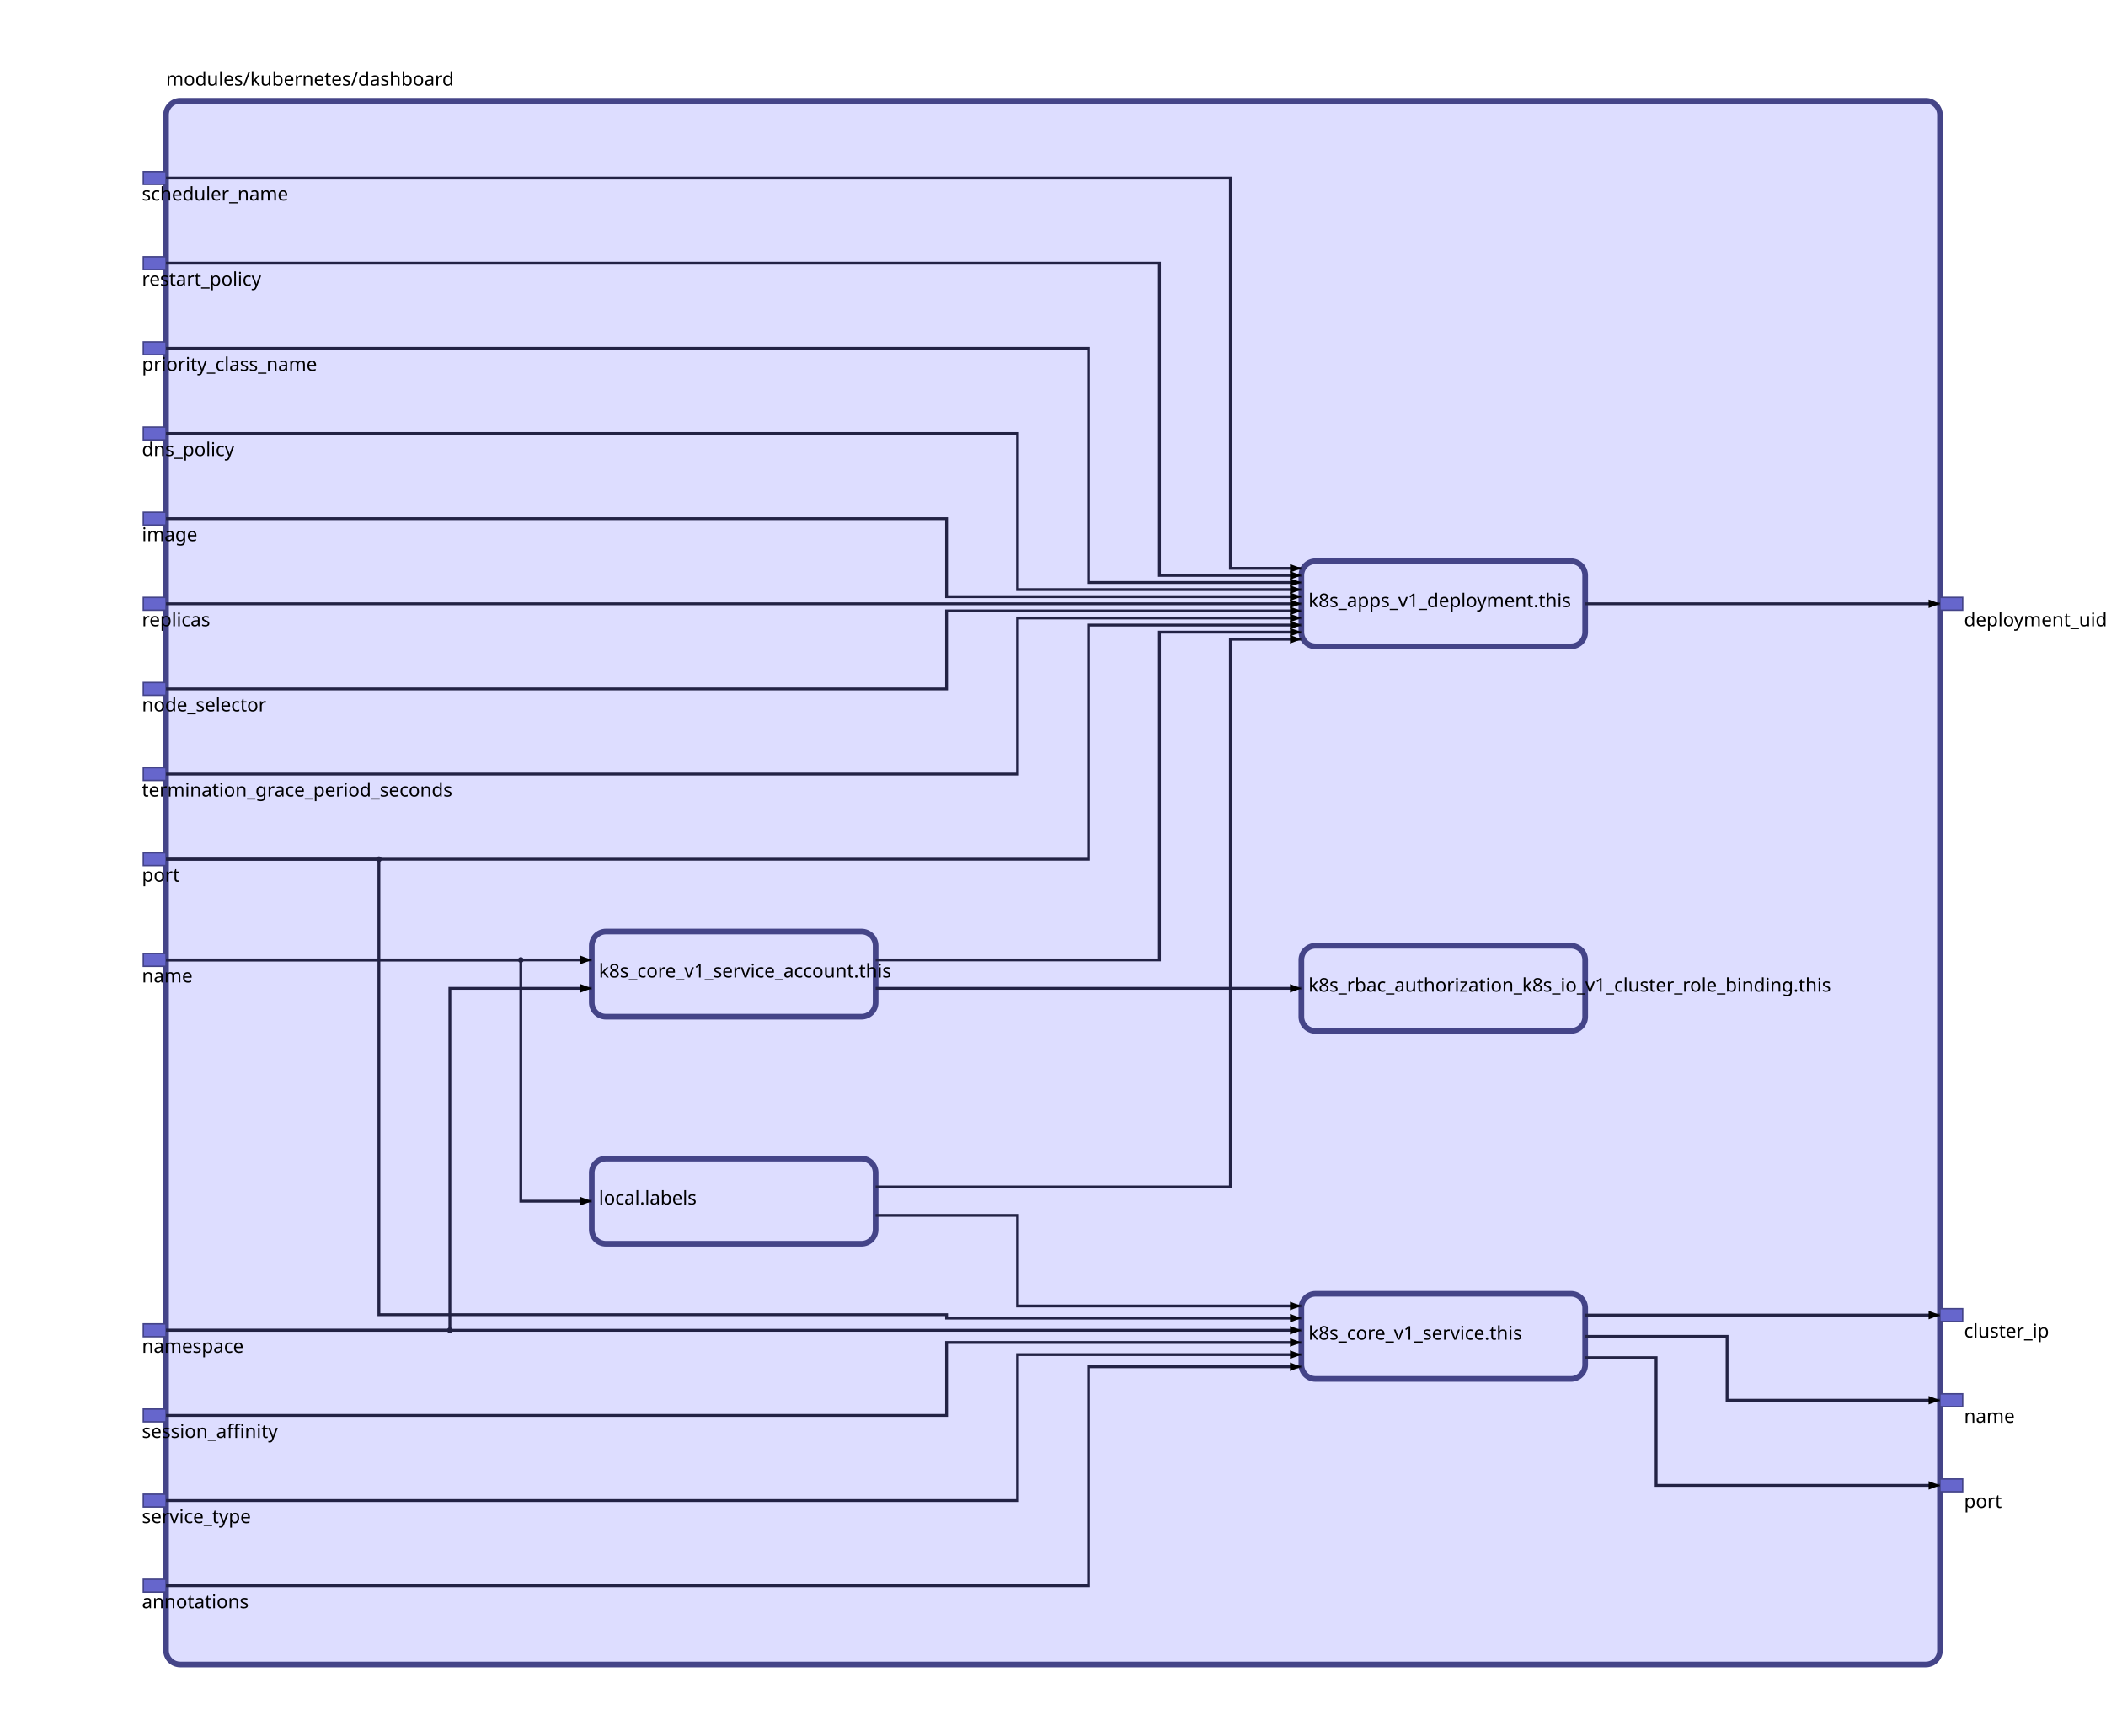
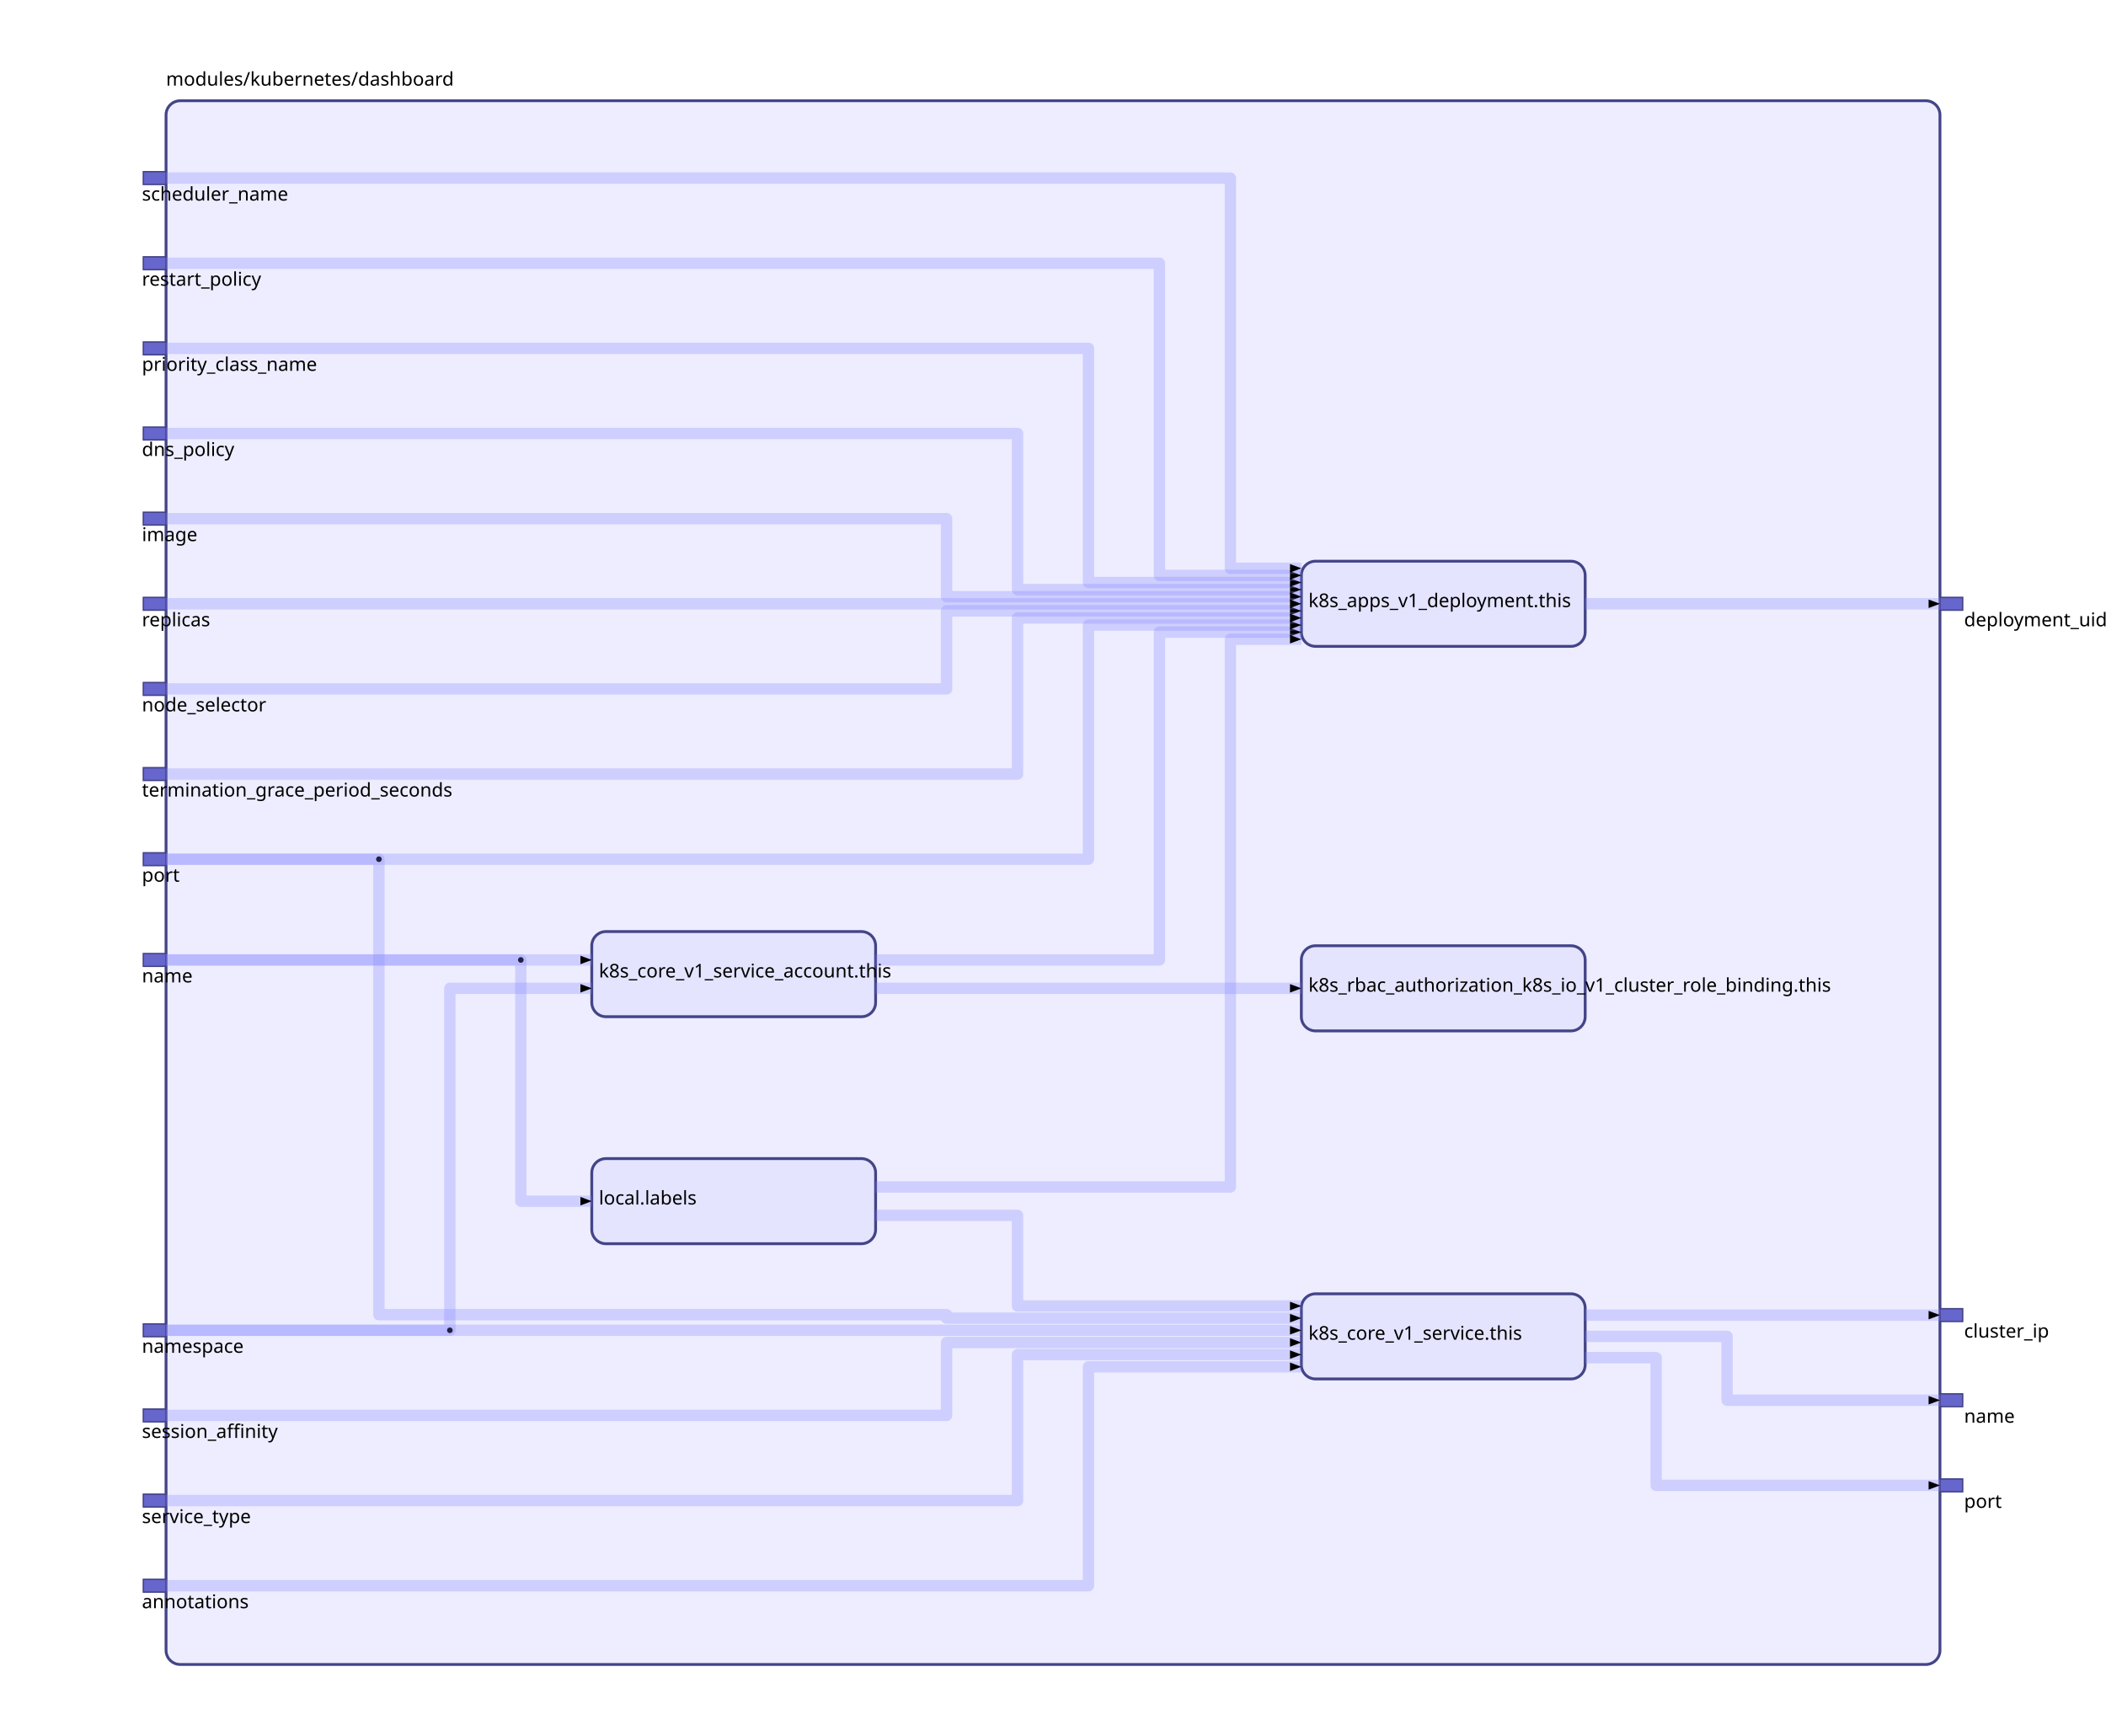
<svg xmlns="http://www.w3.org/2000/svg" id="sprotty_1" class="sprotty-graph sprotty" tabindex="1002" viewBox="0 0 1484 1223">
-   <style>.elknode {
+   <style>
+ .elknode {
    stroke: #448;
-     stroke-width: 4;
+     stroke-width: 2;
    fill: #ddf;
+     fill-opacity: 0.5;
}

.elkport {
    stroke: #448;
    stroke-width: 1;
    fill: #66c;
}

.elkedge {
    fill: none;
-     stroke: #224;
-     stroke-width: 2;
-     pointer-events: stroke;
- }
- 
- .elkedge:hover {
    stroke: #88f;
    stroke-width: 8;
+     stroke-opacity: 0.3;
+     pointer-events: stroke;
+     stroke-linejoin: round;
+ }
+ 
+ .elkedge:hover {
+     stroke: #448;
+     stroke-width: 8;
+     stroke-opacity: 1;
    stroke-dasharray: 16px;
    stroke-dashoffset: 32px;
    animation: stroke 0.5s linear infinite;
}

@keyframes stroke {
    to {
        stroke-dashoffset: 0;
    }
}

.elkedge.arrow {
    fill: #336;
}

.elklabel {
    stroke-width: 0;
    stroke: #000;
    fill: #000;
    font-family: sans-serif;
    font-size: 10pt;
    dominant-baseline: hanging;
}

.elklabel:hover {
    font-size: 24pt;
}

.elkjunction {
    stroke: none;
    fill: #224;
}

.selected &gt; rect {
    stroke-width: 3;
}

.mouseover {
    stroke: #88f;
}
/*
 * Copyright (C) 2017 TypeFox and others.
 *
 * Licensed under the Apache License, Version 2.0 (the "License"); you may not use this file except in compliance with the License.
 * You may obtain a copy of the License at http://www.apache.org/licenses/LICENSE-2.0
 */

.sprotty {
    padding: 0px;
    font-family: "Helvetica Neue", Helvetica, Arial, sans-serif;
}

.sprotty-hidden {
    display: block;
    position: absolute;
    width: 0px;
    height: 0px;
}

.sprotty-popup {
    font-family: "Helvetica Neue", Helvetica, Arial, sans-serif;
    position: absolute;
    background: white;
    border-radius: 5px;
    border: 1px solid;
    max-width: 400px;
    min-width: 100px;
}

.sprotty-popup &gt; div {
    margin: 10px;
}

.sprotty-popup-closed {
    display: none;
}
</style>
  <g transform="scale(1) translate(0,0)">
    <g id="sprotty_3" transform="translate(117, 71)" opacity="1">
      <rect class="elknode" x="0" y="0" rx="10" width="1250" height="1102" />
      <g id="sprotty_5" transform="translate(800, 324.5)" opacity="1">
        <rect class="elknode" x="0" y="0" rx="10" width="200" height="60" />
        <text id="sprotty_6" class="elklabel" transform="translate(5, 22) translate(0, 0)" opacity="1">k8s_apps_v1_deployment.this</text>
      </g>
      <g id="sprotty_7" transform="translate(800, 840.7857)" opacity="1">
        <rect class="elknode" x="0" y="0" rx="10" width="200" height="60" />
        <text id="sprotty_8" class="elklabel" transform="translate(5, 22) translate(0, 0)" opacity="1">k8s_core_v1_service.this</text>
      </g>
      <g id="sprotty_9" transform="translate(300, 585.5)" opacity="1">
        <rect class="elknode" x="0" y="0" rx="10" width="200" height="60" />
        <text id="sprotty_10" class="elklabel" transform="translate(5, 22) translate(0, 0)" opacity="1">k8s_core_v1_service_account.this</text>
      </g>
      <g id="sprotty_11" transform="translate(800, 595.5)" opacity="1">
        <rect class="elknode" x="0" y="0" rx="10" width="200" height="60" />
        <text id="sprotty_12" class="elklabel" transform="translate(5, 22) translate(0, 0)" opacity="1">k8s_rbac_authorization_k8s_io_v1_cluster_role_binding.this</text>
      </g>
      <g id="sprotty_14" transform="translate(300, 745.5)" opacity="1">
        <rect class="elknode" x="0" y="0" rx="10" width="200" height="60" />
        <text id="sprotty_15" class="elklabel" transform="translate(5, 22) translate(0, 0)" opacity="1">local.labels</text>
      </g>
      <g id="sprotty_17" transform="translate(-16, 230)" opacity="1">
        <rect class="elkport" x="0" y="0" width="16" height="9" />
        <text id="sprotty_18" class="elklabel" transform="translate(-1, 10) translate(0, 0)" opacity="1">dns_policy</text>
      </g>
      <g id="sprotty_20" transform="translate(-16, 290)" opacity="1">
        <rect class="elkport" x="0" y="0" width="16" height="9" />
        <text id="sprotty_21" class="elklabel" transform="translate(-1, 10) translate(0, 0)" opacity="1">image</text>
      </g>
      <g id="sprotty_23" transform="translate(-16, 410)" opacity="1">
        <rect class="elkport" x="0" y="0" width="16" height="9" />
        <text id="sprotty_24" class="elklabel" transform="translate(-1, 10) translate(0, 0)" opacity="1">node_selector</text>
      </g>
      <g id="sprotty_26" transform="translate(-16, 530)" opacity="1">
        <rect class="elkport" x="0" y="0" width="16" height="9" />
        <text id="sprotty_27" class="elklabel" transform="translate(-1, 10) translate(0, 0)" opacity="1">port</text>
      </g>
      <g id="sprotty_29" transform="translate(-16, 170)" opacity="1">
        <rect class="elkport" x="0" y="0" width="16" height="9" />
        <text id="sprotty_30" class="elklabel" transform="translate(-1, 10) translate(0, 0)" opacity="1">priority_class_name</text>
      </g>
      <g id="sprotty_32" transform="translate(-16, 350)" opacity="1">
        <rect class="elkport" x="0" y="0" width="16" height="9" />
        <text id="sprotty_33" class="elklabel" transform="translate(-1, 10) translate(0, 0)" opacity="1">replicas</text>
      </g>
      <g id="sprotty_35" transform="translate(-16, 110)" opacity="1">
        <rect class="elkport" x="0" y="0" width="16" height="9" />
        <text id="sprotty_36" class="elklabel" transform="translate(-1, 10) translate(0, 0)" opacity="1">restart_policy</text>
      </g>
      <g id="sprotty_38" transform="translate(-16, 50)" opacity="1">
        <rect class="elkport" x="0" y="0" width="16" height="9" />
        <text id="sprotty_39" class="elklabel" transform="translate(-1, 10) translate(0, 0)" opacity="1">scheduler_name</text>
      </g>
      <g id="sprotty_41" transform="translate(-16, 470)" opacity="1">
        <rect class="elkport" x="0" y="0" width="16" height="9" />
        <text id="sprotty_42" class="elklabel" transform="translate(-1, 10) translate(0, 0)" opacity="1">termination_grace_period_seconds</text>
      </g>
      <g id="sprotty_45" transform="translate(-16, 1042)" opacity="1">
        <rect class="elkport" x="0" y="0" width="16" height="9" />
        <text id="sprotty_46" class="elklabel" transform="translate(-1, 10) translate(0, 0)" opacity="1">annotations</text>
      </g>
      <g id="sprotty_48" transform="translate(-16, 862)" opacity="1">
        <rect class="elkport" x="0" y="0" width="16" height="9" />
        <text id="sprotty_49" class="elklabel" transform="translate(-1, 10) translate(0, 0)" opacity="1">namespace</text>
      </g>
      <g id="sprotty_52" transform="translate(-16, 982)" opacity="1">
        <rect class="elkport" x="0" y="0" width="16" height="9" />
        <text id="sprotty_53" class="elklabel" transform="translate(-1, 10) translate(0, 0)" opacity="1">service_type</text>
      </g>
      <g id="sprotty_55" transform="translate(-16, 922)" opacity="1">
        <rect class="elkport" x="0" y="0" width="16" height="9" />
        <text id="sprotty_56" class="elklabel" transform="translate(-1, 10) translate(0, 0)" opacity="1">session_affinity</text>
      </g>
      <g id="sprotty_58" transform="translate(-16, 601)" opacity="1">
        <rect class="elkport" x="0" y="0" width="16" height="9" />
        <text id="sprotty_59" class="elklabel" transform="translate(-1, 10) translate(0, 0)" opacity="1">name</text>
      </g>
      <g id="sprotty_64" transform="translate(1250, 851.2857)" opacity="1">
        <rect class="elkport" x="0" y="0" width="16" height="9" />
        <text id="sprotty_65" class="elklabel" transform="translate(17, 10) translate(0, 0)" opacity="1">cluster_ip</text>
      </g>
      <g id="sprotty_67" transform="translate(1250, 350)" opacity="1">
        <rect class="elkport" x="0" y="0" width="16" height="9" />
        <text id="sprotty_68" class="elklabel" transform="translate(17, 10) translate(0, 0)" opacity="1">deployment_uid</text>
      </g>
      <g id="sprotty_70" transform="translate(1250, 911.2857)" opacity="1">
        <rect class="elkport" x="0" y="0" width="16" height="9" />
        <text id="sprotty_71" class="elklabel" transform="translate(17, 10) translate(0, 0)" opacity="1">name</text>
      </g>
      <g id="sprotty_73" transform="translate(1250, 971.2857)" opacity="1">
        <rect class="elkport" x="0" y="0" width="16" height="9" />
        <text id="sprotty_74" class="elklabel" transform="translate(17, 10) translate(0, 0)" opacity="1">port</text>
      </g>
      <text id="sprotty_4" class="elklabel" transform="translate(0, -21) translate(0, 0)" opacity="1">modules/kubernetes/dashboard</text>
      <g id="sprotty_13" class="sprotty-edge" opacity="1">
        <path class="elkedge" d="M 500,605.5 L 700,605.5 L 700,374.5 L 800,374.5" />
        <path class="edge arrow" d="M 0,0 L 8,-3 L 8,3 Z" transform="rotate(180 800 374.5) translate(800 374.5)" />
      </g>
      <g id="sprotty_16" class="sprotty-edge" opacity="1">
        <path class="elkedge" d="M 500,765.5 L 750,765.5 L 750,379.5 L 800,379.5" />
        <path class="edge arrow" d="M 0,0 L 8,-3 L 8,3 Z" transform="rotate(180 800 379.5) translate(800 379.5)" />
      </g>
      <g id="sprotty_19" class="sprotty-edge" opacity="1">
        <path class="elkedge" d="M 0,234.5 L 600,234.5 L 600,344.5 L 800,344.5" />
        <path class="edge arrow" d="M 0,0 L 8,-3 L 8,3 Z" transform="rotate(180 800 344.5) translate(800 344.5)" />
      </g>
      <g id="sprotty_22" class="sprotty-edge" opacity="1">
        <path class="elkedge" d="M 0,294.5 L 550,294.5 L 550,349.5 L 800,349.5" />
        <path class="edge arrow" d="M 0,0 L 8,-3 L 8,3 Z" transform="rotate(180 800 349.5) translate(800 349.5)" />
      </g>
      <g id="sprotty_25" class="sprotty-edge" opacity="1">
        <path class="elkedge" d="M 0,414.5 L 550,414.5 L 550,359.5 L 800,359.5" />
        <path class="edge arrow" d="M 0,0 L 8,-3 L 8,3 Z" transform="rotate(180 800 359.5) translate(800 359.5)" />
      </g>
      <g id="sprotty_28" class="sprotty-edge" opacity="1">
        <path class="elkedge" d="M 0,534.5 L 650,534.5 L 650,369.5 L 800,369.5" />
        <path class="edge arrow" d="M 0,0 L 8,-3 L 8,3 Z" transform="rotate(180 800 369.5) translate(800 369.5)" />
      </g>
      <g id="sprotty_31" class="sprotty-edge" opacity="1">
        <path class="elkedge" d="M 0,174.5 L 650,174.5 L 650,339.5 L 800,339.5" />
        <path class="edge arrow" d="M 0,0 L 8,-3 L 8,3 Z" transform="rotate(180 800 339.5) translate(800 339.5)" />
      </g>
      <g id="sprotty_34" class="sprotty-edge" opacity="1">
        <path class="elkedge" d="M 0,354.5 L 800,354.5" />
        <path class="edge arrow" d="M 0,0 L 8,-3 L 8,3 Z" transform="rotate(180 800 354.5) translate(800 354.5)" />
      </g>
      <g id="sprotty_37" class="sprotty-edge" opacity="1">
        <path class="elkedge" d="M 0,114.5 L 700,114.5 L 700,334.5 L 800,334.5" />
        <path class="edge arrow" d="M 0,0 L 8,-3 L 8,3 Z" transform="rotate(180 800 334.5) translate(800 334.5)" />
      </g>
      <g id="sprotty_40" class="sprotty-edge" opacity="1">
        <path class="elkedge" d="M 0,54.5 L 750,54.5 L 750,329.5 L 800,329.5" />
        <path class="edge arrow" d="M 0,0 L 8,-3 L 8,3 Z" transform="rotate(180 800 329.5) translate(800 329.5)" />
      </g>
      <g id="sprotty_43" class="sprotty-edge" opacity="1">
        <path class="elkedge" d="M 0,474.5 L 600,474.5 L 600,364.5 L 800,364.5" />
        <path class="edge arrow" d="M 0,0 L 8,-3 L 8,3 Z" transform="rotate(180 800 364.5) translate(800 364.5)" />
      </g>
      <g id="sprotty_44" class="sprotty-edge" opacity="1">
        <path class="elkedge" d="M 500,785.5 L 600,785.5 L 600,849.357 L 800,849.357" />
        <path class="edge arrow" d="M 0,0 L 8,-3 L 8,3 Z" transform="rotate(180 800 849.3571) translate(800 849.3571)" />
      </g>
      <g id="sprotty_47" class="sprotty-edge" opacity="1">
        <path class="elkedge" d="M 0,1046.5 L 650,1046.5 L 650,892.214 L 800,892.214" />
        <path class="edge arrow" d="M 0,0 L 8,-3 L 8,3 Z" transform="rotate(180 800 892.2143) translate(800 892.2143)" />
      </g>
      <g id="sprotty_50" class="sprotty-edge" opacity="1">
        <path class="elkedge" d="M 0,866.5 L 800,866.5" />
        <path class="edge arrow" d="M 0,0 L 8,-3 L 8,3 Z" transform="rotate(180 800 866.5) translate(800 866.5)" />
      </g>
      <g id="sprotty_51" class="sprotty-edge" opacity="1">
        <path class="elkedge" d="M 0,534.5 L 150,534.5 L 150,855.5 L 550,855.5 L 550,857.929 L 800,857.929" />
        <path class="edge arrow" d="M 0,0 L 8,-3 L 8,3 Z" transform="rotate(180 800 857.9286) translate(800 857.9286)" />
        <g id="sprotty_51_j0" transform="translate(150, 534.5)" opacity="1">
          <circle class="elkjunction" r="2" />
        </g>
      </g>
      <g id="sprotty_54" class="sprotty-edge" opacity="1">
        <path class="elkedge" d="M 0,986.5 L 600,986.5 L 600,883.643 L 800,883.643" />
        <path class="edge arrow" d="M 0,0 L 8,-3 L 8,3 Z" transform="rotate(180 800 883.6429) translate(800 883.6429)" />
      </g>
      <g id="sprotty_57" class="sprotty-edge" opacity="1">
        <path class="elkedge" d="M 0,926.5 L 550,926.5 L 550,875.071 L 800,875.071" />
        <path class="edge arrow" d="M 0,0 L 8,-3 L 8,3 Z" transform="rotate(180 800 875.0714) translate(800 875.0714)" />
      </g>
      <g id="sprotty_60" class="sprotty-edge" opacity="1">
        <path class="elkedge" d="M 0,605.5 L 300,605.5" />
        <path class="edge arrow" d="M 0,0 L 8,-3 L 8,3 Z" transform="rotate(180 300 605.5) translate(300 605.5)" />
      </g>
      <g id="sprotty_61" class="sprotty-edge" opacity="1">
        <path class="elkedge" d="M 0,866.5 L 200,866.5 L 200,625.5 L 300,625.5" />
        <path class="edge arrow" d="M 0,0 L 8,-3 L 8,3 Z" transform="rotate(180 300 625.5) translate(300 625.5)" />
        <g id="sprotty_61_j0" transform="translate(200, 866.5)" opacity="1">
          <circle class="elkjunction" r="2" />
        </g>
      </g>
      <g id="sprotty_62" class="sprotty-edge" opacity="1">
        <path class="elkedge" d="M 500,625.5 L 800,625.5" />
        <path class="edge arrow" d="M 0,0 L 8,-3 L 8,3 Z" transform="rotate(180 800 625.5) translate(800 625.5)" />
      </g>
      <g id="sprotty_63" class="sprotty-edge" opacity="1">
        <path class="elkedge" d="M 0,605.5 L 250,605.5 L 250,775.5 L 300,775.5" />
        <path class="edge arrow" d="M 0,0 L 8,-3 L 8,3 Z" transform="rotate(180 300 775.5) translate(300 775.5)" />
        <g id="sprotty_63_j0" transform="translate(250, 605.5)" opacity="1">
          <circle class="elkjunction" r="2" />
        </g>
      </g>
      <g id="sprotty_66" class="sprotty-edge" opacity="1">
        <path class="elkedge" d="M 1000,855.786 L 1250,855.786" />
        <path class="edge arrow" d="M 0,0 L 8,-3 L 8,3 Z" transform="rotate(180 1250 855.7857) translate(1250 855.7857)" />
      </g>
      <g id="sprotty_69" class="sprotty-edge" opacity="1">
        <path class="elkedge" d="M 1000,354.5 L 1250,354.5" />
        <path class="edge arrow" d="M 0,0 L 8,-3 L 8,3 Z" transform="rotate(180 1250 354.5) translate(1250 354.5)" />
      </g>
      <g id="sprotty_72" class="sprotty-edge" opacity="1">
        <path class="elkedge" d="M 1000,870.786 L 1100,870.786 L 1100,915.786 L 1250,915.786" />
        <path class="edge arrow" d="M 0,0 L 8,-3 L 8,3 Z" transform="rotate(180 1250 915.7857) translate(1250 915.7857)" />
      </g>
      <g id="sprotty_75" class="sprotty-edge" opacity="1">
        <path class="elkedge" d="M 1000,885.786 L 1050,885.786 L 1050,975.786 L 1250,975.786" />
        <path class="edge arrow" d="M 0,0 L 8,-3 L 8,3 Z" transform="rotate(180 1250 975.7857) translate(1250 975.7857)" />
      </g>
    </g>
  </g>
</svg>
